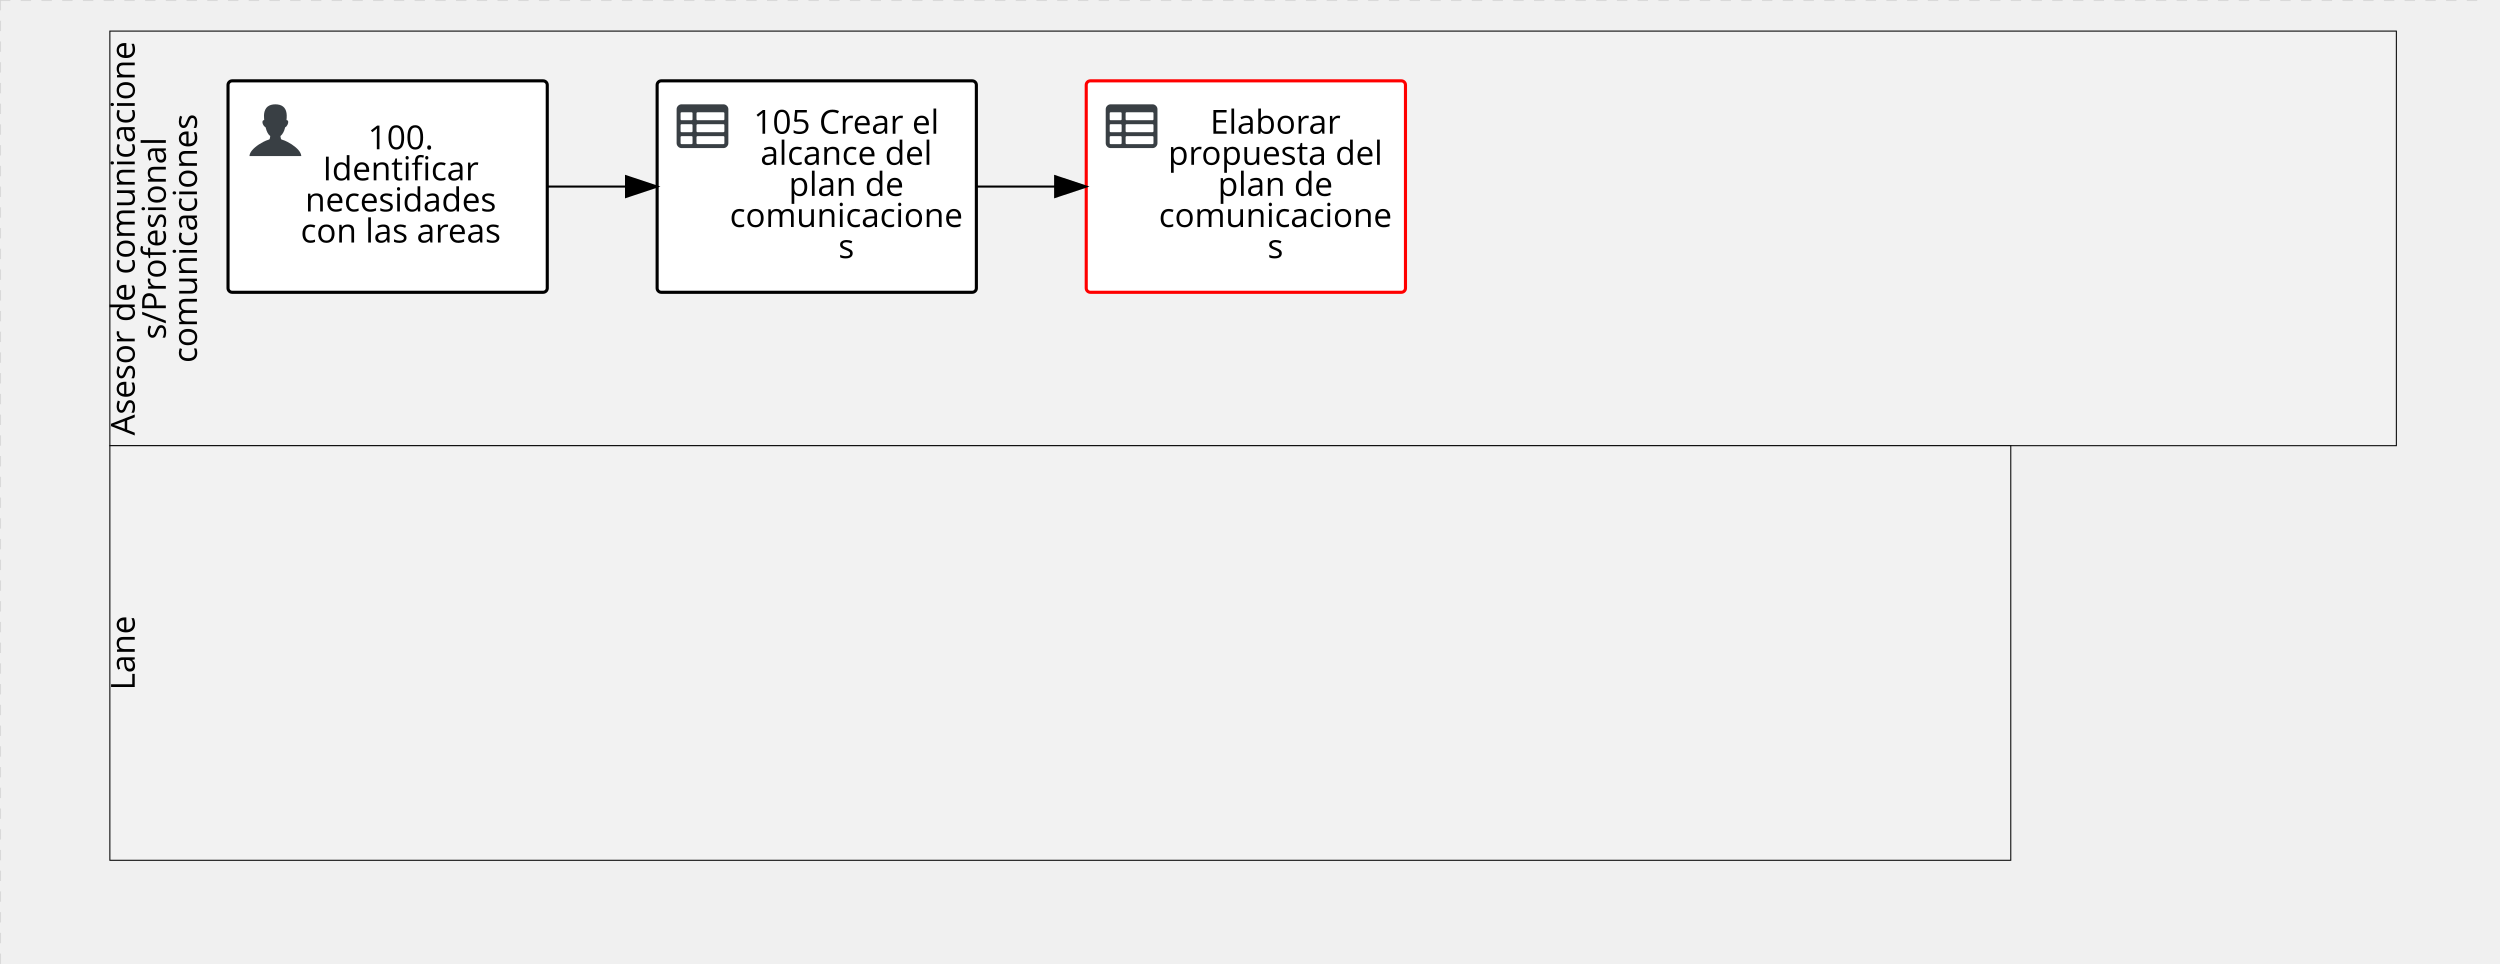
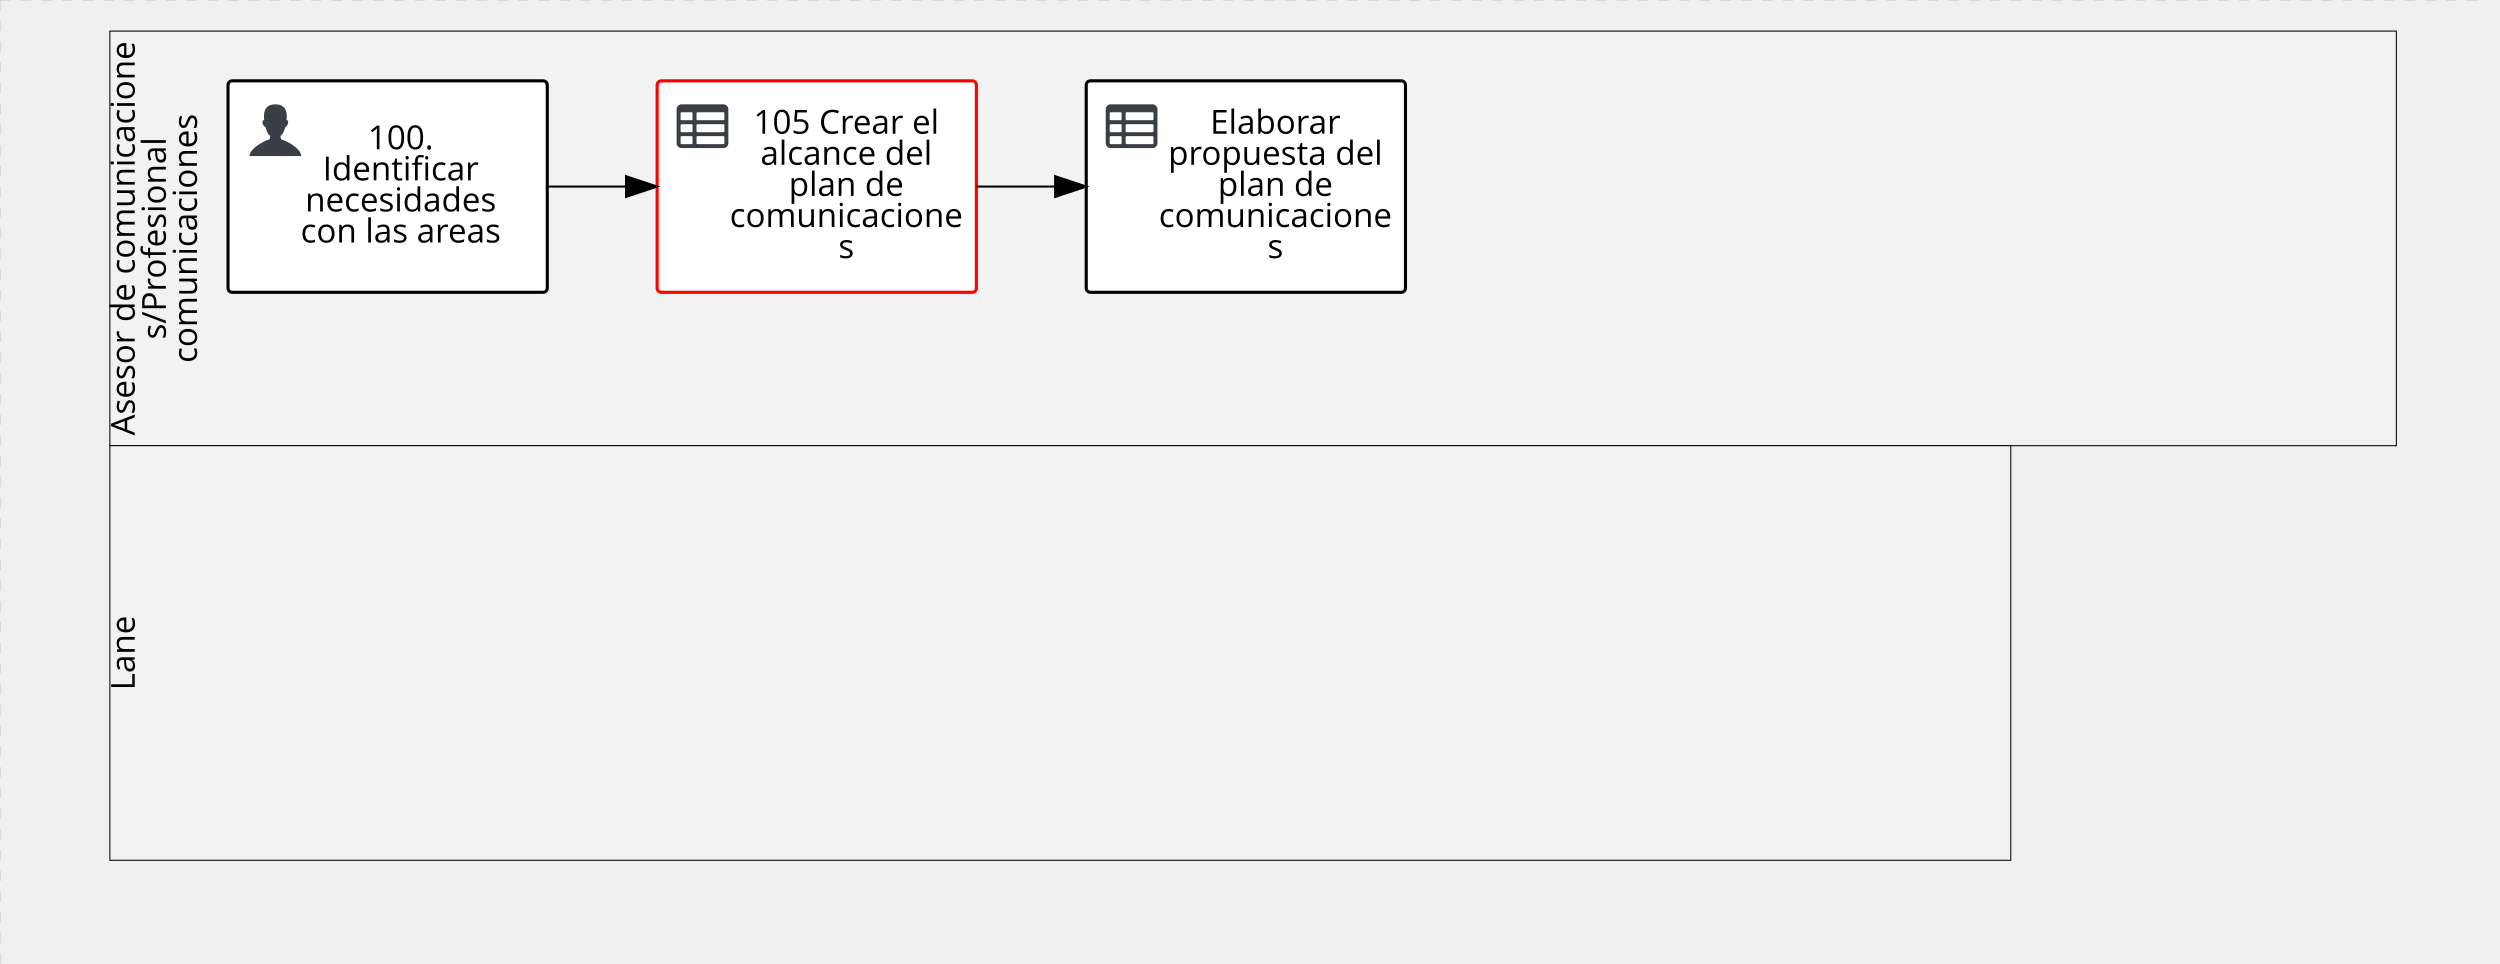
<svg xmlns="http://www.w3.org/2000/svg" version="1.1" width="1206" height="465" viewBox="0 0 1206 465">
  <defs />
  <g transform="matrix(1,0,0,1,0,0)">
    <g>
      <g>
        <g>
          <path fill="none" stroke="#d3d3d3" paint-order="fill stroke markers" d=" M 0 0 L 1200 0" stroke-miterlimit="10" stroke-opacity="0.8" stroke-dasharray="5" />
        </g>
        <g>
          <path fill="none" stroke="#d3d3d3" paint-order="fill stroke markers" d=" M 0 0 L 0 800" stroke-miterlimit="10" stroke-opacity="0.8" stroke-dasharray="5" />
        </g>
      </g>
      <g id="_B57488E7-6CBE-4FAA-9219-56307C9E62A7" bpmn2nodeid="_B57488E7-6CBE-4FAA-9219-56307C9E62A7" transform="matrix(1,0,0,1,53,15)">
        <g>
          <path fill="none" stroke="none" />
        </g>
        <g transform="matrix(1,0,0,1,0,0)">
          <path fill="#f2f2f2" stroke="none" id="_B57488E7-6CBE-4FAA-9219-56307C9E62A7?shapeType=BACKGROUND" paint-order="stroke fill markers" d=" M 0 0 L 1103 0 L 1103 200 L 0 200 L 0 0 Z Z" />
        </g>
        <g transform="matrix(1,0,0,1,0,0)">
          <path fill="none" stroke="rgb(0,0,0)" id="_B57488E7-6CBE-4FAA-9219-56307C9E62A7?shapeType=BORDER&amp;renderType=STROKE" paint-order="fill stroke markers" d=" M 0 0 L 1103 0 L 1103 200 L 0 200 L 0 0 Z Z" stroke-miterlimit="10" stroke-width="0.5" stroke-dasharray="" />
        </g>
        <g transform="matrix(-1.8369701987210297e-16,-1,1,-1.8369701987210297e-16,0,195.0742)">
          <text fill="#000000" stroke="none" font-family="Open Sans" font-size="12pt" font-style="normal" font-weight="normal" text-decoration="normal" x="95.074" y="12" text-anchor="middle" dominant-baseline="alphabetic">Asesor de comunicacione</text>
          <text fill="#000000" stroke="none" font-family="Open Sans" font-size="12pt" font-style="normal" font-weight="normal" text-decoration="normal" x="95.074" y="27" text-anchor="middle" dominant-baseline="alphabetic">          s/Profesional            </text>
          <text fill="#000000" stroke="none" font-family="Open Sans" font-size="12pt" font-style="normal" font-weight="normal" text-decoration="normal" x="95.074" y="42" text-anchor="middle" dominant-baseline="alphabetic">        comunicaciones         </text>
        </g>
        <g id="_AA0C87CB-521B-442E-9885-30118DCB7A72" bpmn2nodeid="_AA0C87CB-521B-442E-9885-30118DCB7A72" transform="matrix(1,0,0,1,57,24)">
          <g>
            <path fill="none" stroke="none" />
          </g>
          <g transform="matrix(1,0,0,1,0,0)">
            <path fill="#ffffff" stroke="none" id="_AA0C87CB-521B-442E-9885-30118DCB7A72?shapeType=BACKGROUND" paint-order="stroke fill markers" d=" M 2 0 L 152 0 L 152 0 A 2 2 0 0 1 154 2 L 154 100 L 154 100 A 2 2 0 0 1 152 102 L 2 102 L 2 102 A 2 2 0 0 1 0 100 L 0 2 L 0 2 A 2 2 0 0 1 2 0 Z" />
          </g>
          <g transform="matrix(1,0,0,1,0,0)">
            <path fill="none" stroke="rgb(0,0,0)" id="_AA0C87CB-521B-442E-9885-30118DCB7A72?shapeType=BORDER&amp;renderType=STROKE" paint-order="fill stroke markers" d=" M 2 0 L 152 0 L 152 0 A 2 2 0 0 1 154 2 L 154 100 L 154 100 A 2 2 0 0 1 152 102 L 2 102 L 2 102 A 2 2 0 0 1 0 100 L 0 2 L 0 2 A 2 2 0 0 1 2 0 Z" stroke-miterlimit="10" stroke-width="1.5" stroke-dasharray="" />
          </g>
          <g>
            <g transform="matrix(0.06,0,0,0.06,9.4,9.4)">
              <g transform="matrix(1,0,0,1,0,0)">
                <path fill="#393f44" stroke="none" id="_AA0C87CB-521B-442E-9885-30118DCB7A72_task__RvU5__iZSm" paint-order="stroke fill markers" d=" M 0 0 M 16 445.21 C 16 440.869 18.784 431.129 22.001 424.217 C 35.768 394.64 77.283 359.28 129 333.084 C 144.516 325.224 157.347 319.964 167.807 317.174 C 171.932 316.074 175.729 314.414 176.525 313.363 C 178.894 310.234 180.914 302.908 181.727 294.5 L 182.5 286.5 L 178.507 283.455 C 166.303 274.146 154.284 251.678 148.04 226.5 C 145.611 216.707 145.056 215.462 142.984 215.158 C 141.703 214.97 138.083 212.243 134.939 209.099 C 123.233 197.393 116.891 177.376 121.44 166.49 C 123.002 162.751 128.155 159.01 131.75 159.004 C 134.448 159 134.471 158.603 132.914 138.788 C 130.927 113.496 134.279 92.265 143.132 74.076 C 152.232 55.38 167.569 42.882 189.049 36.66 C 210.203 30.532 237.797 30.532 258.951 36.66 C 300.042 48.563 318.958 83.806 314.955 141 C 314.32 150.075 313.624 157.788 313.409 158.14 C 313.194 158.493 314.575 159.073 316.479 159.43 C 328.929 161.766 330.986 177.018 321.496 196.621 C 316.903 206.109 309.357 214.508 304.817 215.185 C 303.023 215.453 302.293 217.146 299.943 226.5 C 296.659 239.567 294.474 245.305 287.948 257.995 C 282.491 268.606 273.035 281.109 268.108 284.229 L 264.871 286.278 L 265.518 292.889 C 266.345 301.33 268.639 309.871 270.877 312.837 C 272.067 314.415 275.002 315.79 280.063 317.139 C 291.069 320.075 303.617 325.274 321 334.102 C 369.815 358.891 410.848 393.758 425.032 422.5 C 429.07 430.682 432 440.232 432 445.21 L 432 448 L 224 448 L 16 448 L 16 445.21 Z" />
              </g>
            </g>
          </g>
          <g transform="matrix(1,0,0,1,4.04,13.68)">
            <g transform="matrix(0.04,0,0,0.04,63.36,69.12)">
              <g transform="matrix(1,0,0,1,0,0)">
                <path fill="none" stroke="none" />
              </g>
              <g transform="matrix(1,0,0,1,0,0)">
                <path fill="none" stroke="none" />
              </g>
            </g>
          </g>
          <g transform="matrix(1,0,0,1,35,21)">
            <text fill="#000000" stroke="none" font-family="Open Sans" font-size="12pt" font-style="normal" font-weight="normal" text-decoration="normal" x="48.305" y="12" text-anchor="middle" dominant-baseline="alphabetic">       100.         </text>
            <text fill="#000000" stroke="none" font-family="Open Sans" font-size="12pt" font-style="normal" font-weight="normal" text-decoration="normal" x="48.305" y="27" text-anchor="middle" dominant-baseline="alphabetic">  Identificar   </text>
            <text fill="#000000" stroke="none" font-family="Open Sans" font-size="12pt" font-style="normal" font-weight="normal" text-decoration="normal" x="48.305" y="42" text-anchor="middle" dominant-baseline="alphabetic">necesidades </text>
            <text fill="#000000" stroke="none" font-family="Open Sans" font-size="12pt" font-style="normal" font-weight="normal" text-decoration="normal" x="48.305" y="57" text-anchor="middle" dominant-baseline="alphabetic">con las areas</text>
          </g>
        </g>
        <g id="_9E76448C-DA83-4A20-A2F2-3716A5D620CC" bpmn2nodeid="_9E76448C-DA83-4A20-A2F2-3716A5D620CC" transform="matrix(1,0,0,1,264,24)">
          <g>
            <path fill="none" stroke="none" />
          </g>
          <g transform="matrix(1,0,0,1,0,0)">
            <path fill="#ffffff" stroke="none" id="_9E76448C-DA83-4A20-A2F2-3716A5D620CC?shapeType=BACKGROUND" paint-order="stroke fill markers" d=" M 2 0 L 152 0 L 152 0 A 2 2 0 0 1 154 2 L 154 100 L 154 100 A 2 2 0 0 1 152 102 L 2 102 L 2 102 A 2 2 0 0 1 0 100 L 0 2 L 0 2 A 2 2 0 0 1 2 0 Z" />
          </g>
          <g transform="matrix(1,0,0,1,0,0)">
-             <path fill="none" stroke="rgb(0,0,0)" id="_9E76448C-DA83-4A20-A2F2-3716A5D620CC?shapeType=BORDER&amp;renderType=STROKE" paint-order="fill stroke markers" d=" M 2 0 L 152 0 L 152 0 A 2 2 0 0 1 154 2 L 154 100 L 154 100 A 2 2 0 0 1 152 102 L 2 102 L 2 102 A 2 2 0 0 1 0 100 L 0 2 L 0 2 A 2 2 0 0 1 2 0 Z" stroke-miterlimit="10" stroke-width="1.5" stroke-dasharray="" />
+             <path fill="none" stroke="rgb(255,0,0)" id="_9E76448C-DA83-4A20-A2F2-3716A5D620CC?shapeType=BORDER&amp;renderType=STROKE" paint-order="fill stroke markers" d=" M 2 0 L 152 0 L 152 0 A 2 2 0 0 1 154 2 L 154 100 L 154 100 A 2 2 0 0 1 152 102 L 2 102 L 2 102 A 2 2 0 0 1 0 100 L 0 2 L 0 2 A 2 2 0 0 1 2 0 Z" stroke-miterlimit="10" stroke-width="1.5" stroke-dasharray="" />
          </g>
          <g>
            <g transform="matrix(0.06,0,0,0.06,9.4,9.4)">
              <g transform="matrix(1,0,0,1,0,0)">
                <path fill="#393f44" stroke="none" id="_9E76448C-DA83-4A20-A2F2-3716A5D620CC_task__l39e__3KHJ" paint-order="stroke fill markers" d=" M 0 0 M 128 344 L 128 296 C 128 293.7 127.2 291.8 125.8 290.2 C 124.4 288.6 122.4 288 120 288 L 40 288 C 37.7 288 35.8 288.8 34.2 290.2 C 32.6 291.6 32 293.7 32 296 L 32 344 C 32 346.3 32.8 348.2 34.2 349.8 C 35.6 351.4 37.6 352 40 352 L 120 352 C 122.3 352 124.2 351.2 125.8 349.8 C 127.4 348.4 128 346.3 128 344 Z M 0 0 M 128 248 L 128 200 C 128 197.7 127.2 195.8 125.8 194.2 C 124.4 192.6 122.4 192 120 192 L 40 192 C 37.7 192 35.8 192.8 34.2 194.2 C 32.6 195.6 32 197.7 32 200 L 32 248 C 32 250.3 32.8 252.2 34.2 253.8 C 35.6 255.4 37.6 256 40 256 L 120 256 C 122.3 256 124.2 255.2 125.8 253.8 C 127.4 252.4 128 250.3 128 248 Z M 0 0 M 376 352 C 378.3 352 380.2 351.2 381.8 349.8 C 383.4 348.4 384 346.4 384 344 L 384 296 C 384 293.7 383.2 291.8 381.8 290.2 C 380.4 288.6 378.4 288 376 288 L 168 288 C 165.7 288 163.8 288.8 162.2 290.2 C 160.6 291.6 160 293.6 160 296 L 160 344 C 160 346.3 160.8 348.2 162.2 349.8 C 163.6 351.4 165.6 352 168 352 L 376 352 Z M 0 0 M 128 152 L 128 104 C 128 101.7 127.2 99.8 125.8 98.2 C 124.4 96.6 122.3 96 120 96 L 40 96 C 37.7 96 35.8 96.8 34.2 98.2 C 32.6 99.6 32 101.7 32 104 L 32 152 C 32 154.3 32.8 156.2 34.2 157.8 C 35.6 159.4 37.6 160 40 160 L 120 160 C 122.3 160 124.2 159.2 125.8 157.8 C 127.4 156.4 128 154.3 128 152 Z M 0 0 M 376 256 C 378.3 256 380.2 255.2 381.8 253.8 C 383.4 252.4 384 250.4 384 248 L 384 200 C 384 197.7 383.2 195.8 381.8 194.2 C 380.4 192.6 378.4 192 376 192 L 168 192 C 165.7 192 163.8 192.8 162.2 194.2 C 160.6 195.6 160 197.6 160 200 L 160 248 C 160 250.3 160.8 252.2 162.2 253.8 C 163.6 255.4 165.6 256 168 256 L 376 256 Z M 0 0 M 376 160 C 378.3 160 380.2 159.2 381.8 157.8 C 383.4 156.4 384 154.4 384 152 L 384 104 C 384 101.7 383.2 99.8 381.8 98.2 C 380.4 96.6 378.3 96 376 96 L 168 96 C 165.7 96 163.8 96.8 162.2 98.2 C 160.6 99.6 160 101.6 160 104 L 160 152 C 160 154.3 160.8 156.2 162.2 157.8 C 163.6 159.4 165.6 160 168 160 L 376 160 Z M 0 0 M 416 72 L 416 344 C 416 355 412.1 364.4 404.2 372.2 C 396.3 380 387 384 376 384 L 40 384 C 29 384 19.6 380.1 11.8 372.2 C 4 364.3 0 355 0 344 L 0 72 C 0 61 3.9 51.6 11.8 43.8 C 19.7 36 29 32 40 32 L 376 32 C 387 32 396.4 35.9 404.2 43.8 C 412 51.7 416 61 416 72 Z" />
              </g>
            </g>
          </g>
          <g transform="matrix(1,0,0,1,35,13.5)">
            <text fill="#000000" stroke="none" font-family="Open Sans" font-size="12pt" font-style="normal" font-weight="normal" text-decoration="normal" x="56.246" y="12" text-anchor="middle" dominant-baseline="alphabetic">  105 Crear el    </text>
            <text fill="#000000" stroke="none" font-family="Open Sans" font-size="12pt" font-style="normal" font-weight="normal" text-decoration="normal" x="56.246" y="27" text-anchor="middle" dominant-baseline="alphabetic">   alcance del    </text>
            <text fill="#000000" stroke="none" font-family="Open Sans" font-size="12pt" font-style="normal" font-weight="normal" text-decoration="normal" x="56.246" y="42" text-anchor="middle" dominant-baseline="alphabetic">      plan de        </text>
            <text fill="#000000" stroke="none" font-family="Open Sans" font-size="12pt" font-style="normal" font-weight="normal" text-decoration="normal" x="56.246" y="57" text-anchor="middle" dominant-baseline="alphabetic">comunicacione</text>
            <text fill="#000000" stroke="none" font-family="Open Sans" font-size="12pt" font-style="normal" font-weight="normal" text-decoration="normal" x="56.246" y="72" text-anchor="middle" dominant-baseline="alphabetic">            s             </text>
          </g>
        </g>
        <g id="_88B4F1C8-AD17-4393-82B3-336D5BDE79D2" bpmn2nodeid="_88B4F1C8-AD17-4393-82B3-336D5BDE79D2" transform="matrix(1,0,0,1,471,24)">
          <g>
            <path fill="none" stroke="none" />
          </g>
          <g transform="matrix(1,0,0,1,0,0)">
            <path fill="#ffffff" stroke="none" id="_88B4F1C8-AD17-4393-82B3-336D5BDE79D2?shapeType=BACKGROUND" paint-order="stroke fill markers" d=" M 2 0 L 152 0 L 152 0 A 2 2 0 0 1 154 2 L 154 100 L 154 100 A 2 2 0 0 1 152 102 L 2 102 L 2 102 A 2 2 0 0 1 0 100 L 0 2 L 0 2 A 2 2 0 0 1 2 0 Z" />
          </g>
          <g transform="matrix(1,0,0,1,0,0)">
-             <path fill="none" stroke="rgb(255,0,0)" id="_88B4F1C8-AD17-4393-82B3-336D5BDE79D2?shapeType=BORDER&amp;renderType=STROKE" paint-order="fill stroke markers" d=" M 2 0 L 152 0 L 152 0 A 2 2 0 0 1 154 2 L 154 100 L 154 100 A 2 2 0 0 1 152 102 L 2 102 L 2 102 A 2 2 0 0 1 0 100 L 0 2 L 0 2 A 2 2 0 0 1 2 0 Z" stroke-miterlimit="10" stroke-width="1.5" stroke-dasharray="" />
+             <path fill="none" stroke="rgb(0,0,0)" id="_88B4F1C8-AD17-4393-82B3-336D5BDE79D2?shapeType=BORDER&amp;renderType=STROKE" paint-order="fill stroke markers" d=" M 2 0 L 152 0 L 152 0 A 2 2 0 0 1 154 2 L 154 100 L 154 100 A 2 2 0 0 1 152 102 L 2 102 L 2 102 A 2 2 0 0 1 0 100 L 0 2 L 0 2 A 2 2 0 0 1 2 0 Z" stroke-miterlimit="10" stroke-width="1.5" stroke-dasharray="" />
          </g>
          <g>
            <g transform="matrix(0.06,0,0,0.06,9.4,9.4)">
              <g transform="matrix(1,0,0,1,0,0)">
                <path fill="#393f44" stroke="none" id="_88B4F1C8-AD17-4393-82B3-336D5BDE79D2_task__l39e__3KHJ" paint-order="stroke fill markers" d=" M 0 0 M 128 344 L 128 296 C 128 293.7 127.2 291.8 125.8 290.2 C 124.4 288.6 122.4 288 120 288 L 40 288 C 37.7 288 35.8 288.8 34.2 290.2 C 32.6 291.6 32 293.7 32 296 L 32 344 C 32 346.3 32.8 348.2 34.2 349.8 C 35.6 351.4 37.6 352 40 352 L 120 352 C 122.3 352 124.2 351.2 125.8 349.8 C 127.4 348.4 128 346.3 128 344 Z M 0 0 M 128 248 L 128 200 C 128 197.7 127.2 195.8 125.8 194.2 C 124.4 192.6 122.4 192 120 192 L 40 192 C 37.7 192 35.8 192.8 34.2 194.2 C 32.6 195.6 32 197.7 32 200 L 32 248 C 32 250.3 32.8 252.2 34.2 253.8 C 35.6 255.4 37.6 256 40 256 L 120 256 C 122.3 256 124.2 255.2 125.8 253.8 C 127.4 252.4 128 250.3 128 248 Z M 0 0 M 376 352 C 378.3 352 380.2 351.2 381.8 349.8 C 383.4 348.4 384 346.4 384 344 L 384 296 C 384 293.7 383.2 291.8 381.8 290.2 C 380.4 288.6 378.4 288 376 288 L 168 288 C 165.7 288 163.8 288.8 162.2 290.2 C 160.6 291.6 160 293.6 160 296 L 160 344 C 160 346.3 160.8 348.2 162.2 349.8 C 163.6 351.4 165.6 352 168 352 L 376 352 Z M 0 0 M 128 152 L 128 104 C 128 101.7 127.2 99.8 125.8 98.2 C 124.4 96.6 122.3 96 120 96 L 40 96 C 37.7 96 35.8 96.8 34.2 98.2 C 32.6 99.6 32 101.7 32 104 L 32 152 C 32 154.3 32.8 156.2 34.2 157.8 C 35.6 159.4 37.6 160 40 160 L 120 160 C 122.3 160 124.2 159.2 125.8 157.8 C 127.4 156.4 128 154.3 128 152 Z M 0 0 M 376 256 C 378.3 256 380.2 255.2 381.8 253.8 C 383.4 252.4 384 250.4 384 248 L 384 200 C 384 197.7 383.2 195.8 381.8 194.2 C 380.4 192.6 378.4 192 376 192 L 168 192 C 165.7 192 163.8 192.8 162.2 194.2 C 160.6 195.6 160 197.6 160 200 L 160 248 C 160 250.3 160.8 252.2 162.2 253.8 C 163.6 255.4 165.6 256 168 256 L 376 256 Z M 0 0 M 376 160 C 378.3 160 380.2 159.2 381.8 157.8 C 383.4 156.4 384 154.4 384 152 L 384 104 C 384 101.7 383.2 99.8 381.8 98.2 C 380.4 96.6 378.3 96 376 96 L 168 96 C 165.7 96 163.8 96.8 162.2 98.2 C 160.6 99.6 160 101.6 160 104 L 160 152 C 160 154.3 160.8 156.2 162.2 157.8 C 163.6 159.4 165.6 160 168 160 L 376 160 Z M 0 0 M 416 72 L 416 344 C 416 355 412.1 364.4 404.2 372.2 C 396.3 380 387 384 376 384 L 40 384 C 29 384 19.6 380.1 11.8 372.2 C 4 364.3 0 355 0 344 L 0 72 C 0 61 3.9 51.6 11.8 43.8 C 19.7 36 29 32 40 32 L 376 32 C 387 32 396.4 35.9 404.2 43.8 C 412 51.7 416 61 416 72 Z" />
              </g>
            </g>
          </g>
          <g transform="matrix(1,0,0,1,35,13.5)">
            <text fill="#000000" stroke="none" font-family="Open Sans" font-size="12pt" font-style="normal" font-weight="normal" text-decoration="normal" x="56.246" y="12" text-anchor="middle" dominant-baseline="alphabetic">     Elaborar       </text>
            <text fill="#000000" stroke="none" font-family="Open Sans" font-size="12pt" font-style="normal" font-weight="normal" text-decoration="normal" x="56.246" y="27" text-anchor="middle" dominant-baseline="alphabetic">propuesta del  </text>
            <text fill="#000000" stroke="none" font-family="Open Sans" font-size="12pt" font-style="normal" font-weight="normal" text-decoration="normal" x="56.246" y="42" text-anchor="middle" dominant-baseline="alphabetic">      plan de        </text>
            <text fill="#000000" stroke="none" font-family="Open Sans" font-size="12pt" font-style="normal" font-weight="normal" text-decoration="normal" x="56.246" y="57" text-anchor="middle" dominant-baseline="alphabetic">comunicacione</text>
            <text fill="#000000" stroke="none" font-family="Open Sans" font-size="12pt" font-style="normal" font-weight="normal" text-decoration="normal" x="56.246" y="72" text-anchor="middle" dominant-baseline="alphabetic">            s             </text>
          </g>
        </g>
      </g>
      <g id="_BFB9A08E-5C65-401A-9EE9-E85DB8EE0910" bpmn2nodeid="_BFB9A08E-5C65-401A-9EE9-E85DB8EE0910" transform="matrix(1,0,0,1,0,0)">
        <g>
          <path fill="none" stroke="#000000" paint-order="fill stroke markers" d=" M 264 90 L 302 90" stroke-miterlimit="10" stroke-dasharray="" />
        </g>
        <g transform="matrix(1,0,0,1,264,90)" />
        <g transform="matrix(6.123233995736766e-17,1,-1,6.123233995736766e-17,317,85)">
          <path fill="#000000" stroke="#000000" paint-order="fill stroke markers" d=" M 10 15 L 0 15 L 5 0 Z" stroke-miterlimit="10" stroke-dasharray="" />
        </g>
        <g transform="matrix(1,0,0,1,264,80)" />
      </g>
      <g id="_06E6D089-E6CB-4995-8D7F-7D272E4B48BE" bpmn2nodeid="_06E6D089-E6CB-4995-8D7F-7D272E4B48BE" transform="matrix(1,0,0,1,0,0)">
        <g>
          <path fill="none" stroke="#000000" paint-order="fill stroke markers" d=" M 471 90 L 509 90" stroke-miterlimit="10" stroke-dasharray="" />
        </g>
        <g transform="matrix(1,0,0,1,471,90)" />
        <g transform="matrix(6.123233995736766e-17,1,-1,6.123233995736766e-17,524,85)">
          <path fill="#000000" stroke="#000000" paint-order="fill stroke markers" d=" M 10 15 L 0 15 L 5 0 Z" stroke-miterlimit="10" stroke-dasharray="" />
        </g>
        <g transform="matrix(1,0,0,1,471,80)" />
      </g>
      <g id="_057572DE-79F4-4D74-9EE0-8F8645384F76" bpmn2nodeid="_057572DE-79F4-4D74-9EE0-8F8645384F76" transform="matrix(1,0,0,1,53,215)">
        <g>
          <path fill="none" stroke="none" />
        </g>
        <g transform="matrix(1,0,0,1,0,0)">
          <path fill="#f2f2f2" stroke="none" id="_057572DE-79F4-4D74-9EE0-8F8645384F76?shapeType=BACKGROUND" paint-order="stroke fill markers" d=" M 0 0 L 917 0 L 917 200 L 0 200 L 0 0 Z Z" />
        </g>
        <g transform="matrix(1,0,0,1,0,0)">
          <path fill="none" stroke="rgb(0,0,0)" id="_057572DE-79F4-4D74-9EE0-8F8645384F76?shapeType=BORDER&amp;renderType=STROKE" paint-order="fill stroke markers" d=" M 0 0 L 917 0 L 917 200 L 0 200 L 0 0 Z Z" stroke-miterlimit="10" stroke-width="0.5" stroke-dasharray="" />
        </g>
        <g transform="matrix(-1.8369701987210297e-16,-1,1,-1.8369701987210297e-16,0,118)">
          <text fill="#000000" stroke="none" font-family="Open Sans" font-size="12pt" font-style="normal" font-weight="normal" text-decoration="normal" x="18" y="12" text-anchor="middle" dominant-baseline="alphabetic">Lane</text>
        </g>
      </g>
      <g transform="matrix(1,0,0,1,53,215)" />
      <g transform="matrix(1,0,0,1,53,15)" />
      <g transform="matrix(1,0,0,1,110,39)" />
      <g transform="matrix(1,0,0,1,317,39)" />
      <g transform="matrix(1,0,0,1,524,39)" />
    </g>
  </g>
</svg>
